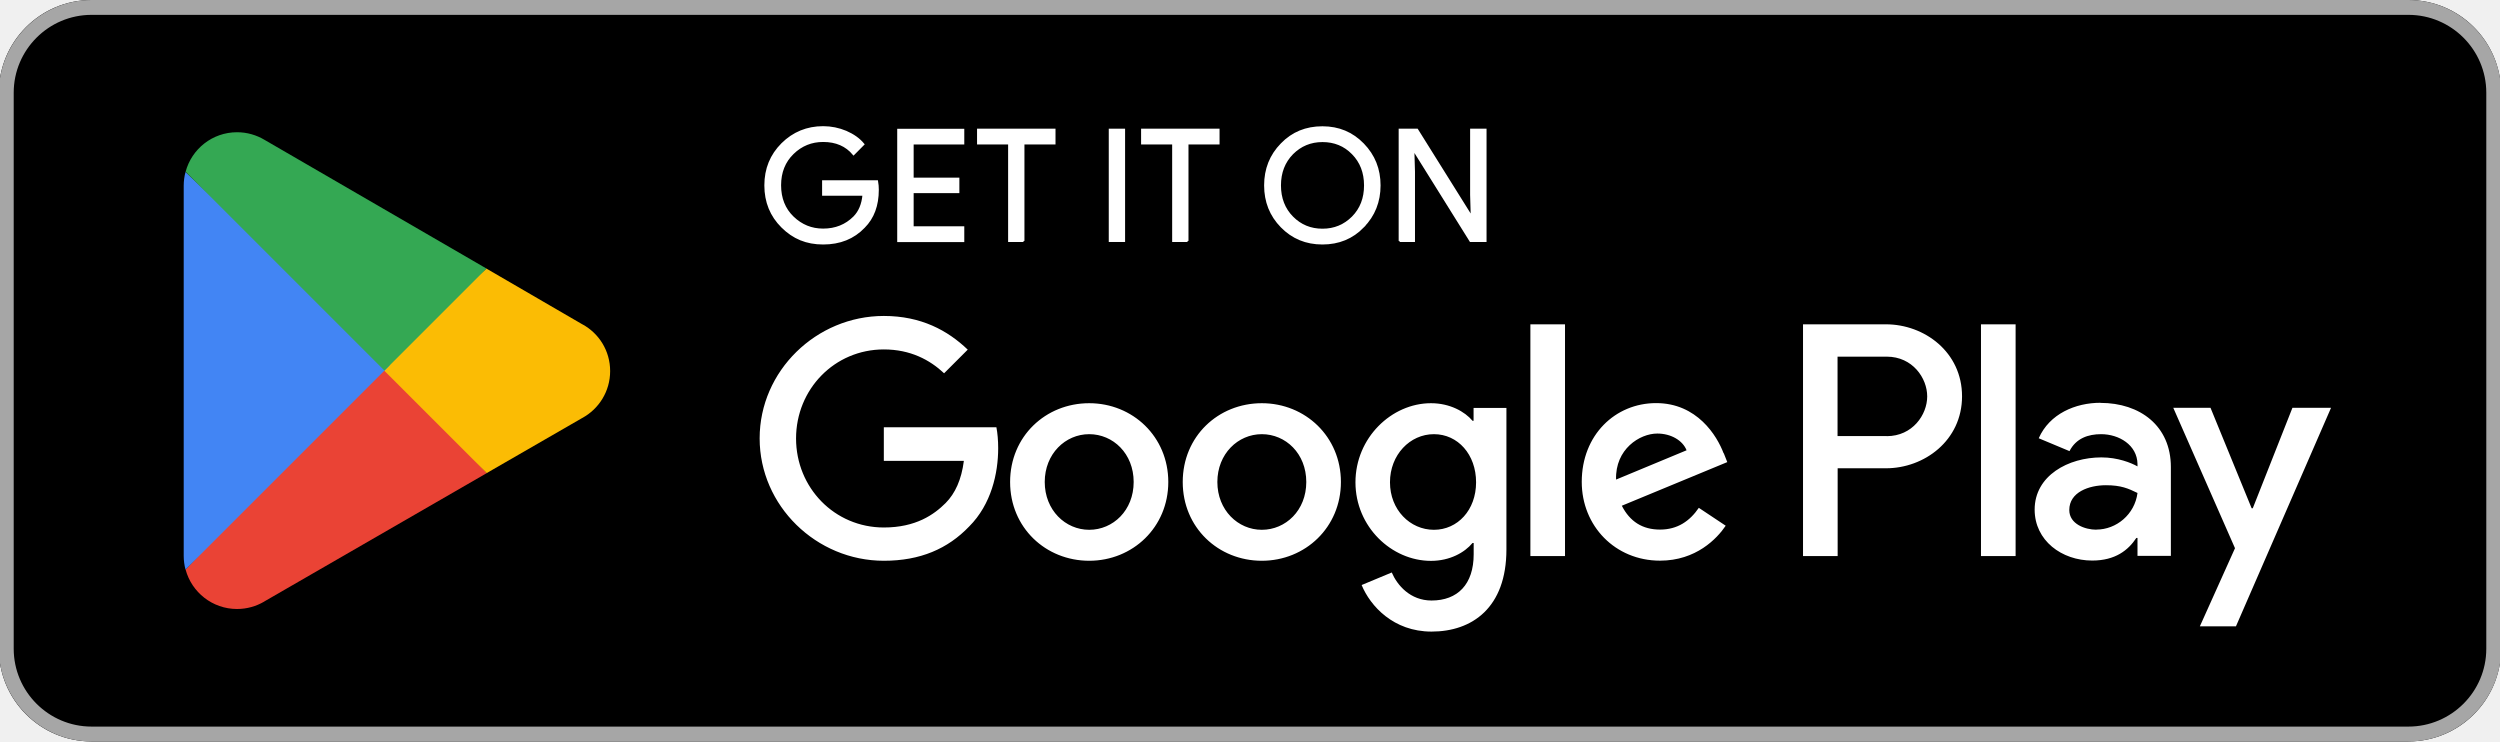
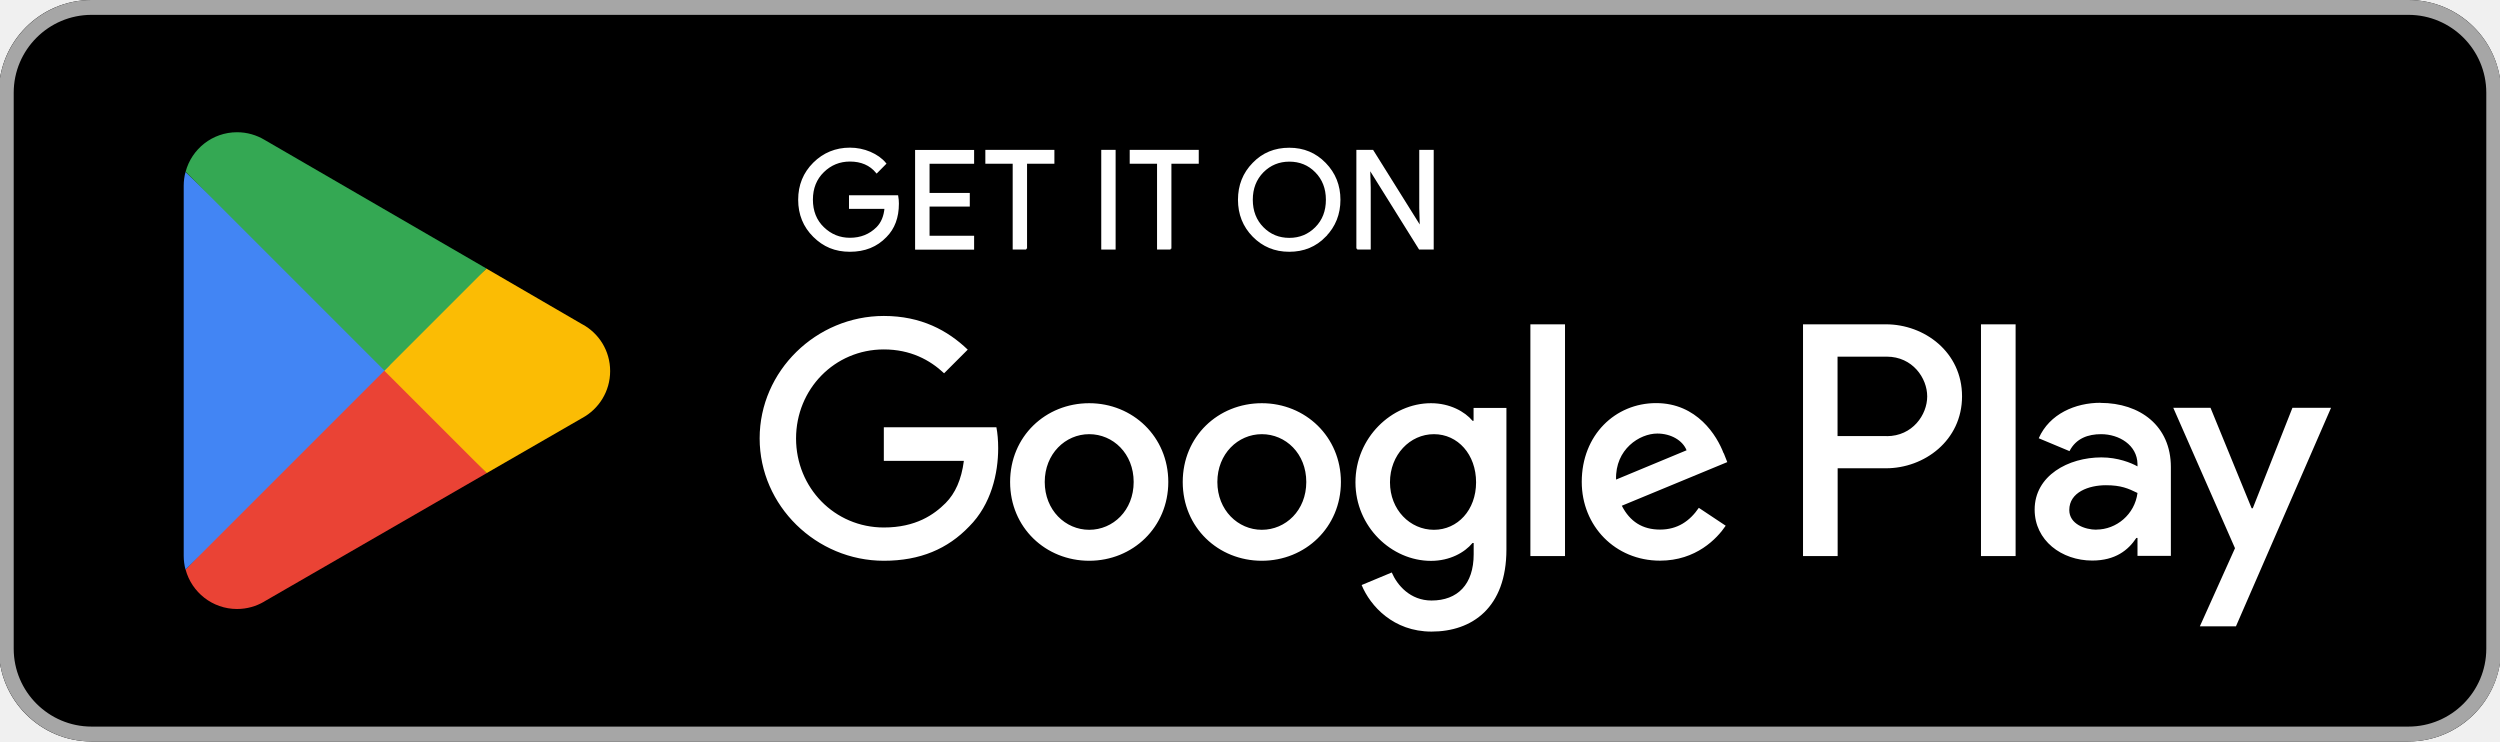
<svg xmlns="http://www.w3.org/2000/svg" id="artwork" version="1.1" viewBox="0 0 238.96 70.87">
  <defs>
    <style>
      .st0 {
        fill: #4285f4;
      }

      .st1 {
        fill: #a6a6a6;
      }

      .st2 {
        stroke: #fff;
        stroke-miterlimit: 10;
        stroke-width: .2px;
      }

      .st2, .st3 {
        fill: #fff;
      }

      .st4 {
        fill: #34a853;
      }

      .st5 {
        fill: #fbbc04;
      }

      .st6 {
        fill: #ea4335;
      }
    </style>
  </defs>
  <rect x="-.11" width="239.17" height="70.87" rx="8.86" ry="8.86" />
  <path class="st1" d="M230.21,1.42c4.1,0,7.44,3.34,7.44,7.44v53.15c0,4.1-3.34,7.44-7.44,7.44H8.75c-4.1,0-7.44-3.34-7.44-7.44V8.86C1.31,4.76,4.65,1.42,8.75,1.42h221.46M230.21,0H8.75C3.88,0-.11,3.99-.11,8.86v53.15c0,4.87,3.99,8.86,8.86,8.86h221.46c4.87,0,8.86-3.99,8.86-8.86V8.86c0-4.87-3.99-8.86-8.86-8.86h0Z" />
  <g>
-     <path class="st2" d="M83.9,18.15c0,1.48-.44,2.67-1.32,3.55-1,1.05-2.3,1.57-3.9,1.57s-2.84-.53-3.91-1.59c-1.07-1.06-1.61-2.38-1.61-3.96s.54-2.89,1.61-3.96c1.07-1.06,2.38-1.6,3.91-1.6.76,0,1.49.15,2.18.44.69.3,1.25.69,1.66,1.19l-.93.94c-.7-.84-1.67-1.26-2.91-1.26-1.12,0-2.09.39-2.9,1.18s-1.22,1.81-1.22,3.06.41,2.28,1.22,3.06c.82.79,1.78,1.18,2.9,1.18,1.19,0,2.18-.4,2.97-1.19.51-.52.81-1.23.89-2.15h-3.86v-1.28h5.15c.05.28.07.54.07.8Z" />
-     <path class="st2" d="M92.07,13.71h-4.84v3.37h4.37v1.28h-4.37v3.37h4.84v1.31h-6.21v-10.63h6.21v1.31h0Z" />
-     <path class="st2" d="M97.83,23.03h-1.37v-9.32h-2.97v-1.31h7.3v1.31h-2.97s0,9.32,0,9.32Z" />
-     <path class="st2" d="M106.08,23.03v-10.63h1.36v10.63h-1.36Z" />
-     <path class="st2" d="M113.51,23.03h-1.37v-9.32h-2.97v-1.31h7.3v1.31h-2.97s0,9.32,0,9.32Z" />
-     <path class="st2" d="M130.3,21.66c-1.05,1.08-2.34,1.61-3.9,1.61s-2.85-.54-3.9-1.61c-1.05-1.07-1.57-2.39-1.57-3.94s.52-2.87,1.57-3.94c1.04-1.08,2.34-1.61,3.9-1.61s2.84.54,3.89,1.62c1.05,1.08,1.57,2.39,1.57,3.93s-.52,2.87-1.57,3.94ZM123.52,20.77c.79.8,1.75,1.19,2.89,1.19s2.1-.4,2.89-1.19c.79-.8,1.18-1.81,1.18-3.05s-.4-2.26-1.18-3.05c-.78-.8-1.75-1.19-2.89-1.19s-2.1.4-2.89,1.19c-.78.8-1.18,1.81-1.18,3.05s.4,2.26,1.18,3.05Z" />
-     <path class="st2" d="M133.79,23.03v-10.63h1.66l5.17,8.27h.06l-.06-2.05v-6.22h1.37v10.63h-1.43l-5.41-8.67h-.06l.06,2.05v6.62h-1.37,0Z" />
+     <g transform="translate(12 3.5) scale(0.88)">
+       <path class="st2" d="M83.9,18.15c0,1.48-.44,2.67-1.32,3.55-1,1.05-2.3,1.57-3.9,1.57s-2.84-.53-3.91-1.59c-1.07-1.06-1.61-2.38-1.61-3.96s.54-2.89,1.61-3.96c1.07-1.06,2.38-1.6,3.91-1.6.76,0,1.49.15,2.18.44.69.3,1.25.69,1.66,1.19l-.93.94c-.7-.84-1.67-1.26-2.91-1.26-1.12,0-2.09.39-2.9,1.18s-1.22,1.81-1.22,3.06.41,2.28,1.22,3.06c.82.79,1.78,1.18,2.9,1.18,1.19,0,2.18-.4,2.97-1.19.51-.52.81-1.23.89-2.15h-3.86v-1.28h5.15c.05.28.07.54.07.8Z" />
+       <path class="st2" d="M92.07,13.71h-4.84v3.37h4.37v1.28h-4.37v3.37h4.84v1.31h-6.21v-10.63h6.21v1.31h0Z" />
+       <path class="st2" d="M97.83,23.03h-1.37v-9.32h-2.97v-1.31h7.3v1.31h-2.97s0,9.32,0,9.32Z" />
+       <path class="st2" d="M106.08,23.03v-10.63h1.36v10.63h-1.36Z" />
+       <path class="st2" d="M113.51,23.03h-1.37v-9.32h-2.97v-1.31h7.3v1.31h-2.97s0,9.32,0,9.32Z" />
+       <path class="st2" d="M130.3,21.66c-1.05,1.08-2.34,1.61-3.9,1.61s-2.85-.54-3.9-1.61c-1.05-1.07-1.57-2.39-1.57-3.94s.52-2.87,1.57-3.94c1.04-1.08,2.34-1.61,3.9-1.61s2.84.54,3.89,1.62c1.05,1.08,1.57,2.39,1.57,3.93s-.52,2.87-1.57,3.94ZM123.52,20.77c.79.8,1.75,1.19,2.89,1.19s2.1-.4,2.89-1.19c.79-.8,1.18-1.81,1.18-3.05s-.4-2.26-1.18-3.05c-.78-.8-1.75-1.19-2.89-1.19s-2.1.4-2.89,1.19c-.78.8-1.18,1.81-1.18,3.05s.4,2.26,1.18,3.05Z" />
+       <path class="st2" d="M133.79,23.03v-10.63h1.66l5.17,8.27h.06l-.06-2.05v-6.22h1.37v10.63h-1.43l-5.41-8.67h-.06l.06,2.05v6.62h-1.37,0Z" />
+     </g>
  </g>
  <path class="st3" d="M120.61,38.54c-4.17,0-7.56,3.17-7.56,7.53s3.4,7.53,7.56,7.53,7.56-3.2,7.56-7.53-3.4-7.53-7.56-7.53ZM120.61,50.64c-2.28,0-4.25-1.88-4.25-4.57s1.97-4.57,4.25-4.57,4.25,1.85,4.25,4.57-1.97,4.57-4.25,4.57ZM104.11,38.54c-4.17,0-7.56,3.17-7.56,7.53s3.4,7.53,7.56,7.53,7.56-3.2,7.56-7.53-3.4-7.53-7.56-7.53ZM104.11,50.64c-2.28,0-4.25-1.88-4.25-4.57s1.97-4.57,4.25-4.57,4.25,1.85,4.25,4.57-1.97,4.57-4.25,4.57ZM84.48,40.85v3.2h7.65c-.23,1.8-.83,3.11-1.74,4.03-1.11,1.11-2.85,2.34-5.91,2.34-4.71,0-8.39-3.8-8.39-8.51s3.68-8.51,8.39-8.51c2.54,0,4.4,1,5.76,2.28l2.26-2.26c-1.91-1.83-4.45-3.22-8.02-3.22-6.45,0-11.87,5.25-11.87,11.7s5.42,11.7,11.87,11.7c3.48,0,6.11-1.14,8.16-3.28,2.11-2.11,2.77-5.08,2.77-7.48,0-.74-.06-1.43-.17-2h-10.76,0ZM164.75,43.33c-.63-1.68-2.54-4.8-6.45-4.8s-7.11,3.05-7.11,7.53c0,4.22,3.2,7.53,7.48,7.53,3.45,0,5.45-2.11,6.28-3.34l-2.57-1.71c-.86,1.26-2.03,2.08-3.71,2.08s-2.88-.77-3.65-2.28l10.08-4.17-.34-.86h0ZM154.47,45.84c-.09-2.91,2.26-4.4,3.94-4.4,1.31,0,2.43.66,2.8,1.6l-6.74,2.8ZM146.28,53.15h3.31v-22.15h-3.31v22.15ZM140.86,40.22h-.11c-.74-.88-2.17-1.68-3.97-1.68-3.77,0-7.22,3.31-7.22,7.56s3.45,7.51,7.22,7.51c1.8,0,3.22-.8,3.97-1.71h.11v1.08c0,2.88-1.54,4.42-4.03,4.42-2.03,0-3.28-1.46-3.8-2.68l-2.88,1.2c.83,2,3.03,4.45,6.68,4.45,3.88,0,7.16-2.28,7.16-7.85v-13.53h-3.14v1.23ZM137.06,50.64c-2.28,0-4.2-1.91-4.2-4.54s1.91-4.6,4.2-4.6,4.03,1.94,4.03,4.6-1.77,4.54-4.03,4.54ZM180.26,31h-7.92v22.15h3.31v-8.39h4.62c3.66,0,7.27-2.65,7.27-6.88s-3.6-6.88-7.27-6.88ZM180.34,41.68h-4.7v-7.59h4.7c2.47,0,3.87,2.05,3.87,3.8s-1.4,3.8-3.87,3.8h0ZM200.77,38.5c-2.39,0-4.87,1.05-5.9,3.39l2.94,1.23c.63-1.23,1.79-1.62,3.02-1.62,1.71,0,3.45,1.03,3.48,2.85v.23c-.6-.34-1.88-.86-3.45-.86-3.16,0-6.38,1.74-6.38,4.99,0,2.96,2.59,4.87,5.5,4.87,2.22,0,3.45-1,4.22-2.16h.11v1.71h3.19v-8.49c0-3.93-2.94-6.13-6.73-6.13h0ZM200.38,50.63c-1.08,0-2.59-.54-2.59-1.88,0-1.71,1.88-2.37,3.5-2.37,1.45,0,2.14.31,3.02.74-.26,2.05-2.02,3.5-3.93,3.5ZM219.12,38.98l-3.79,9.6h-.11l-3.93-9.6h-3.56l5.9,13.42-3.36,7.47h3.45l9.09-20.89h-3.68ZM189.35,53.15h3.31v-22.15h-3.31v22.15Z" />
  <g>
    <path class="st6" d="M36.6,34.41l-18.86,20.02s0,0,0,.01c.58,2.17,2.56,3.77,4.92,3.77.94,0,1.83-.26,2.58-.7l.06-.04,21.23-12.25-9.94-10.82Z" />
    <path class="st5" d="M55.68,31h-.02s-9.17-5.33-9.17-5.33l-10.33,9.19,10.36,10.36,9.12-5.26c1.6-.86,2.68-2.55,2.68-4.49s-1.07-3.61-2.65-4.47h0Z" />
    <path class="st0" d="M17.73,16.44c-.11.42-.17.86-.17,1.31v35.38c0,.45.06.89.17,1.31l19.51-19.51-19.51-18.49Z" />
    <path class="st4" d="M36.74,35.43l9.76-9.76-21.21-12.3c-.77-.46-1.67-.73-2.63-.73-2.36,0-4.34,1.6-4.92,3.78h0s19,19,19,19h0Z" />
  </g>
</svg>
